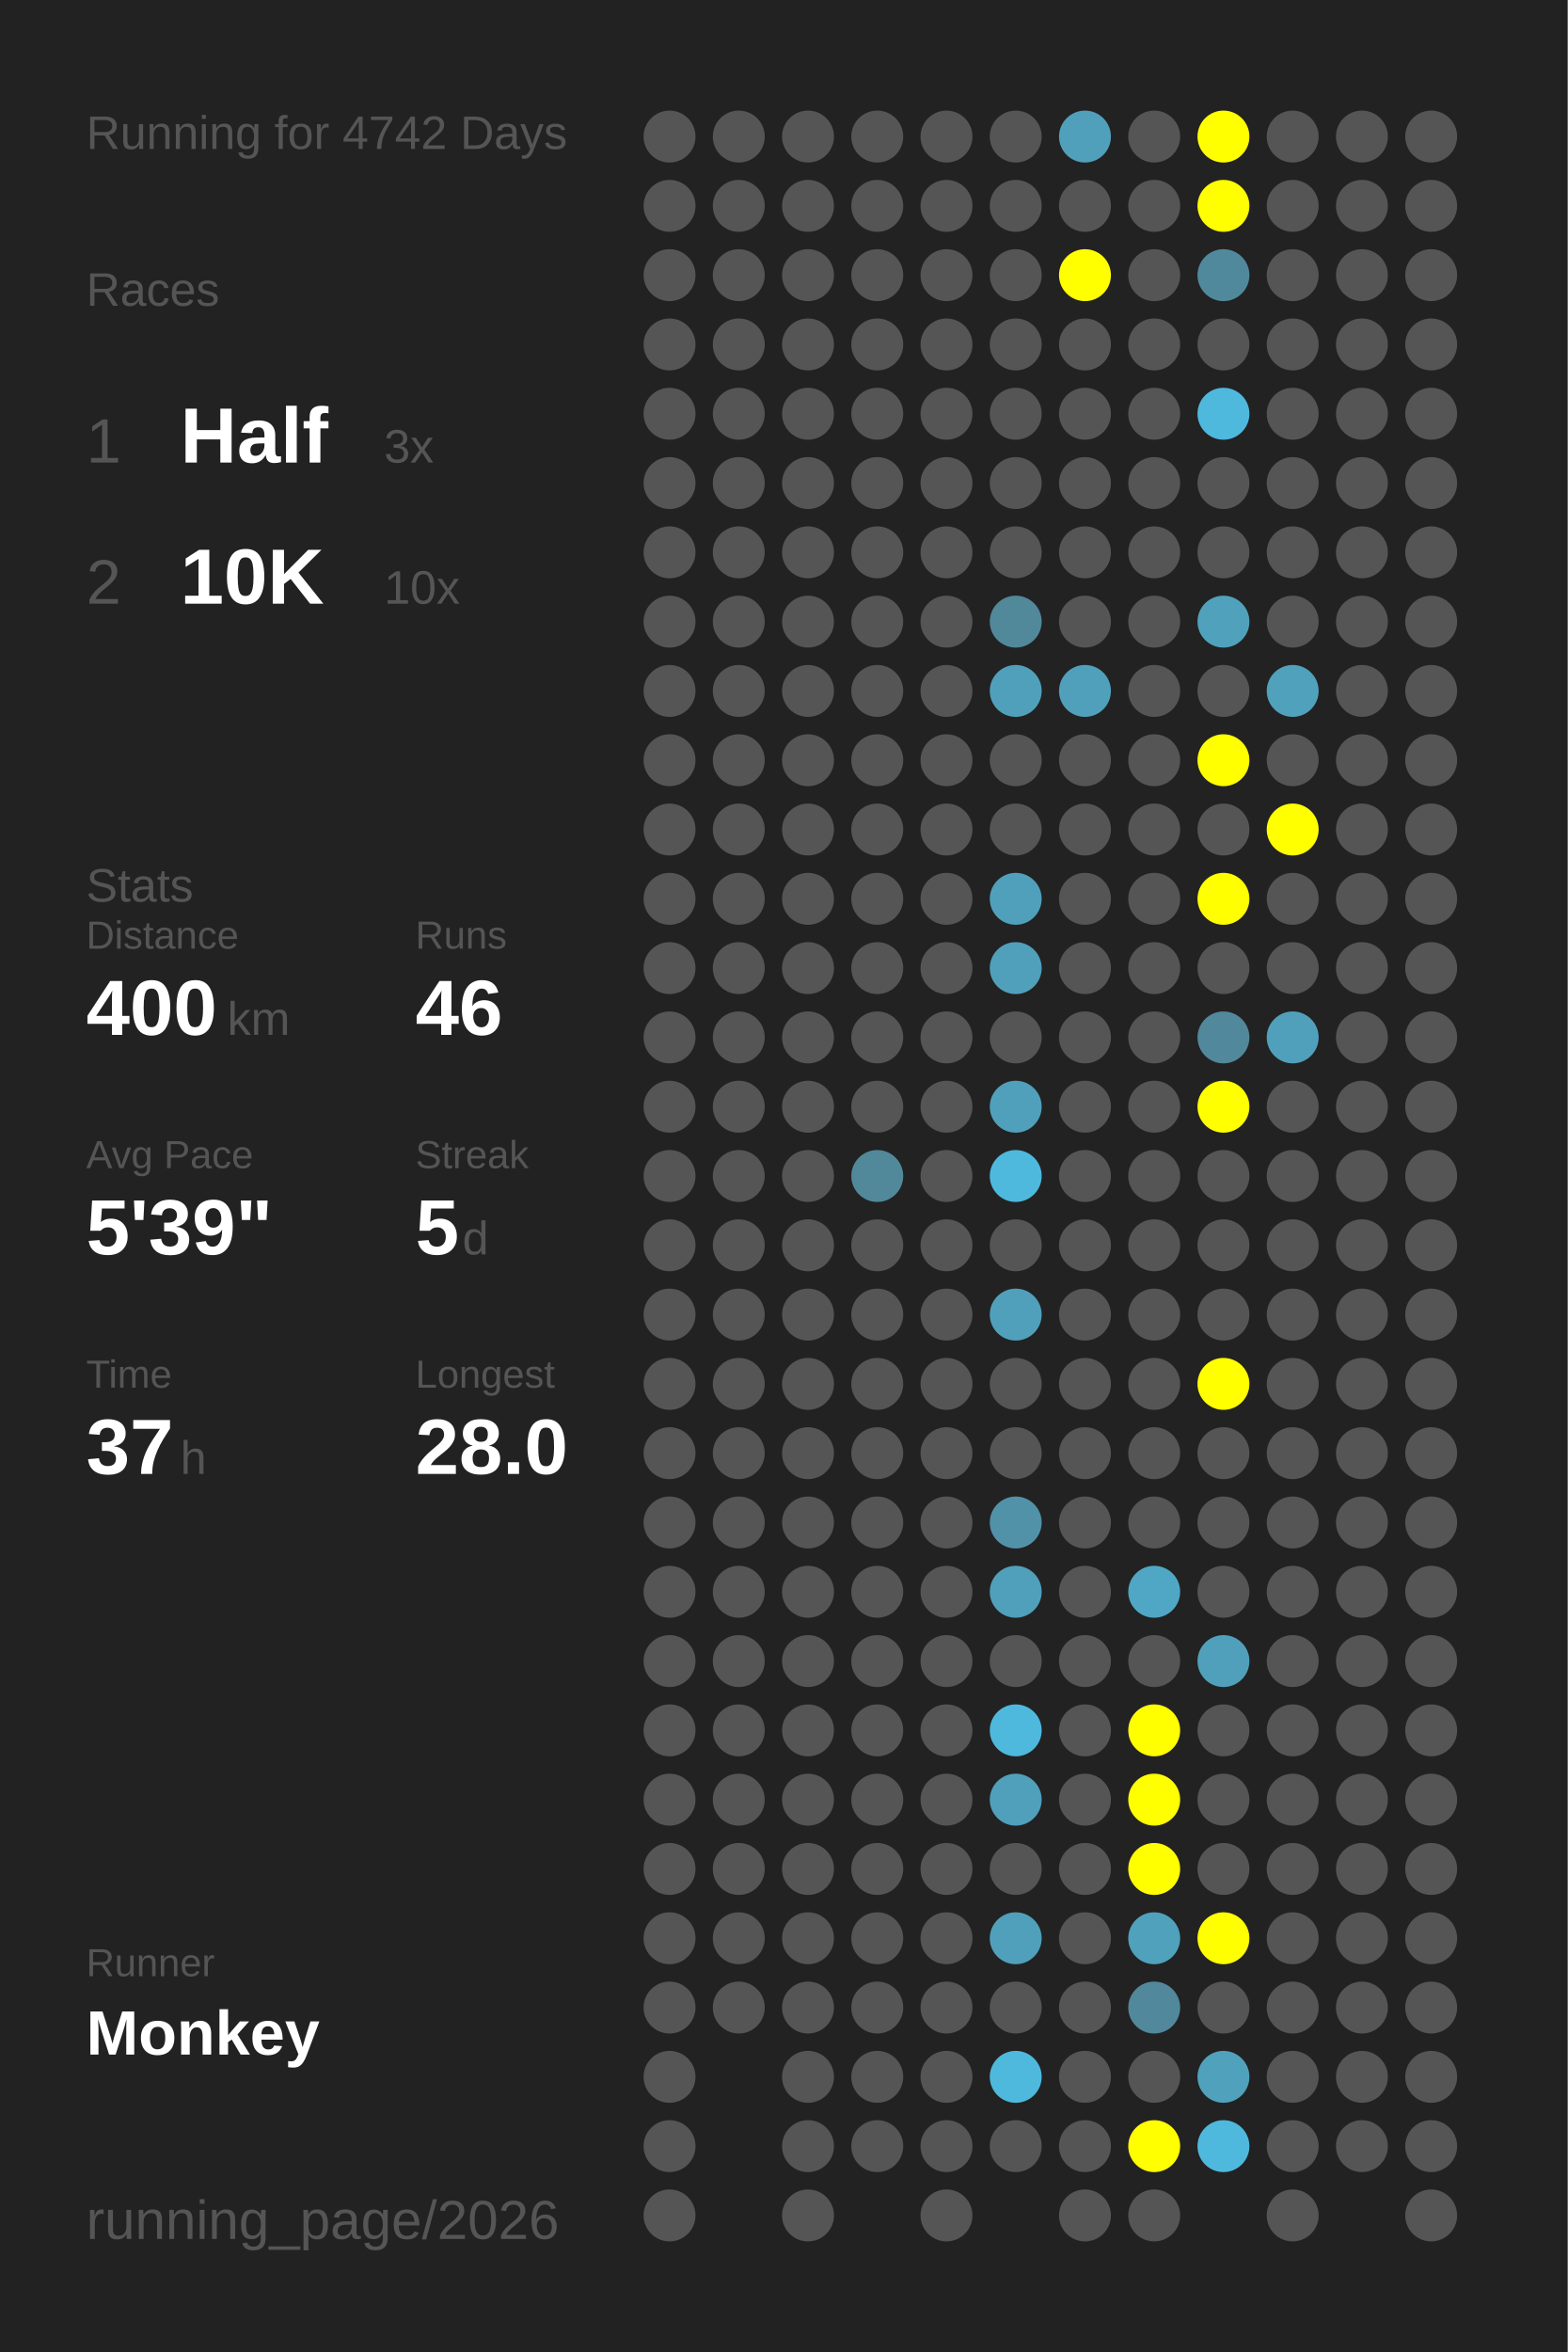
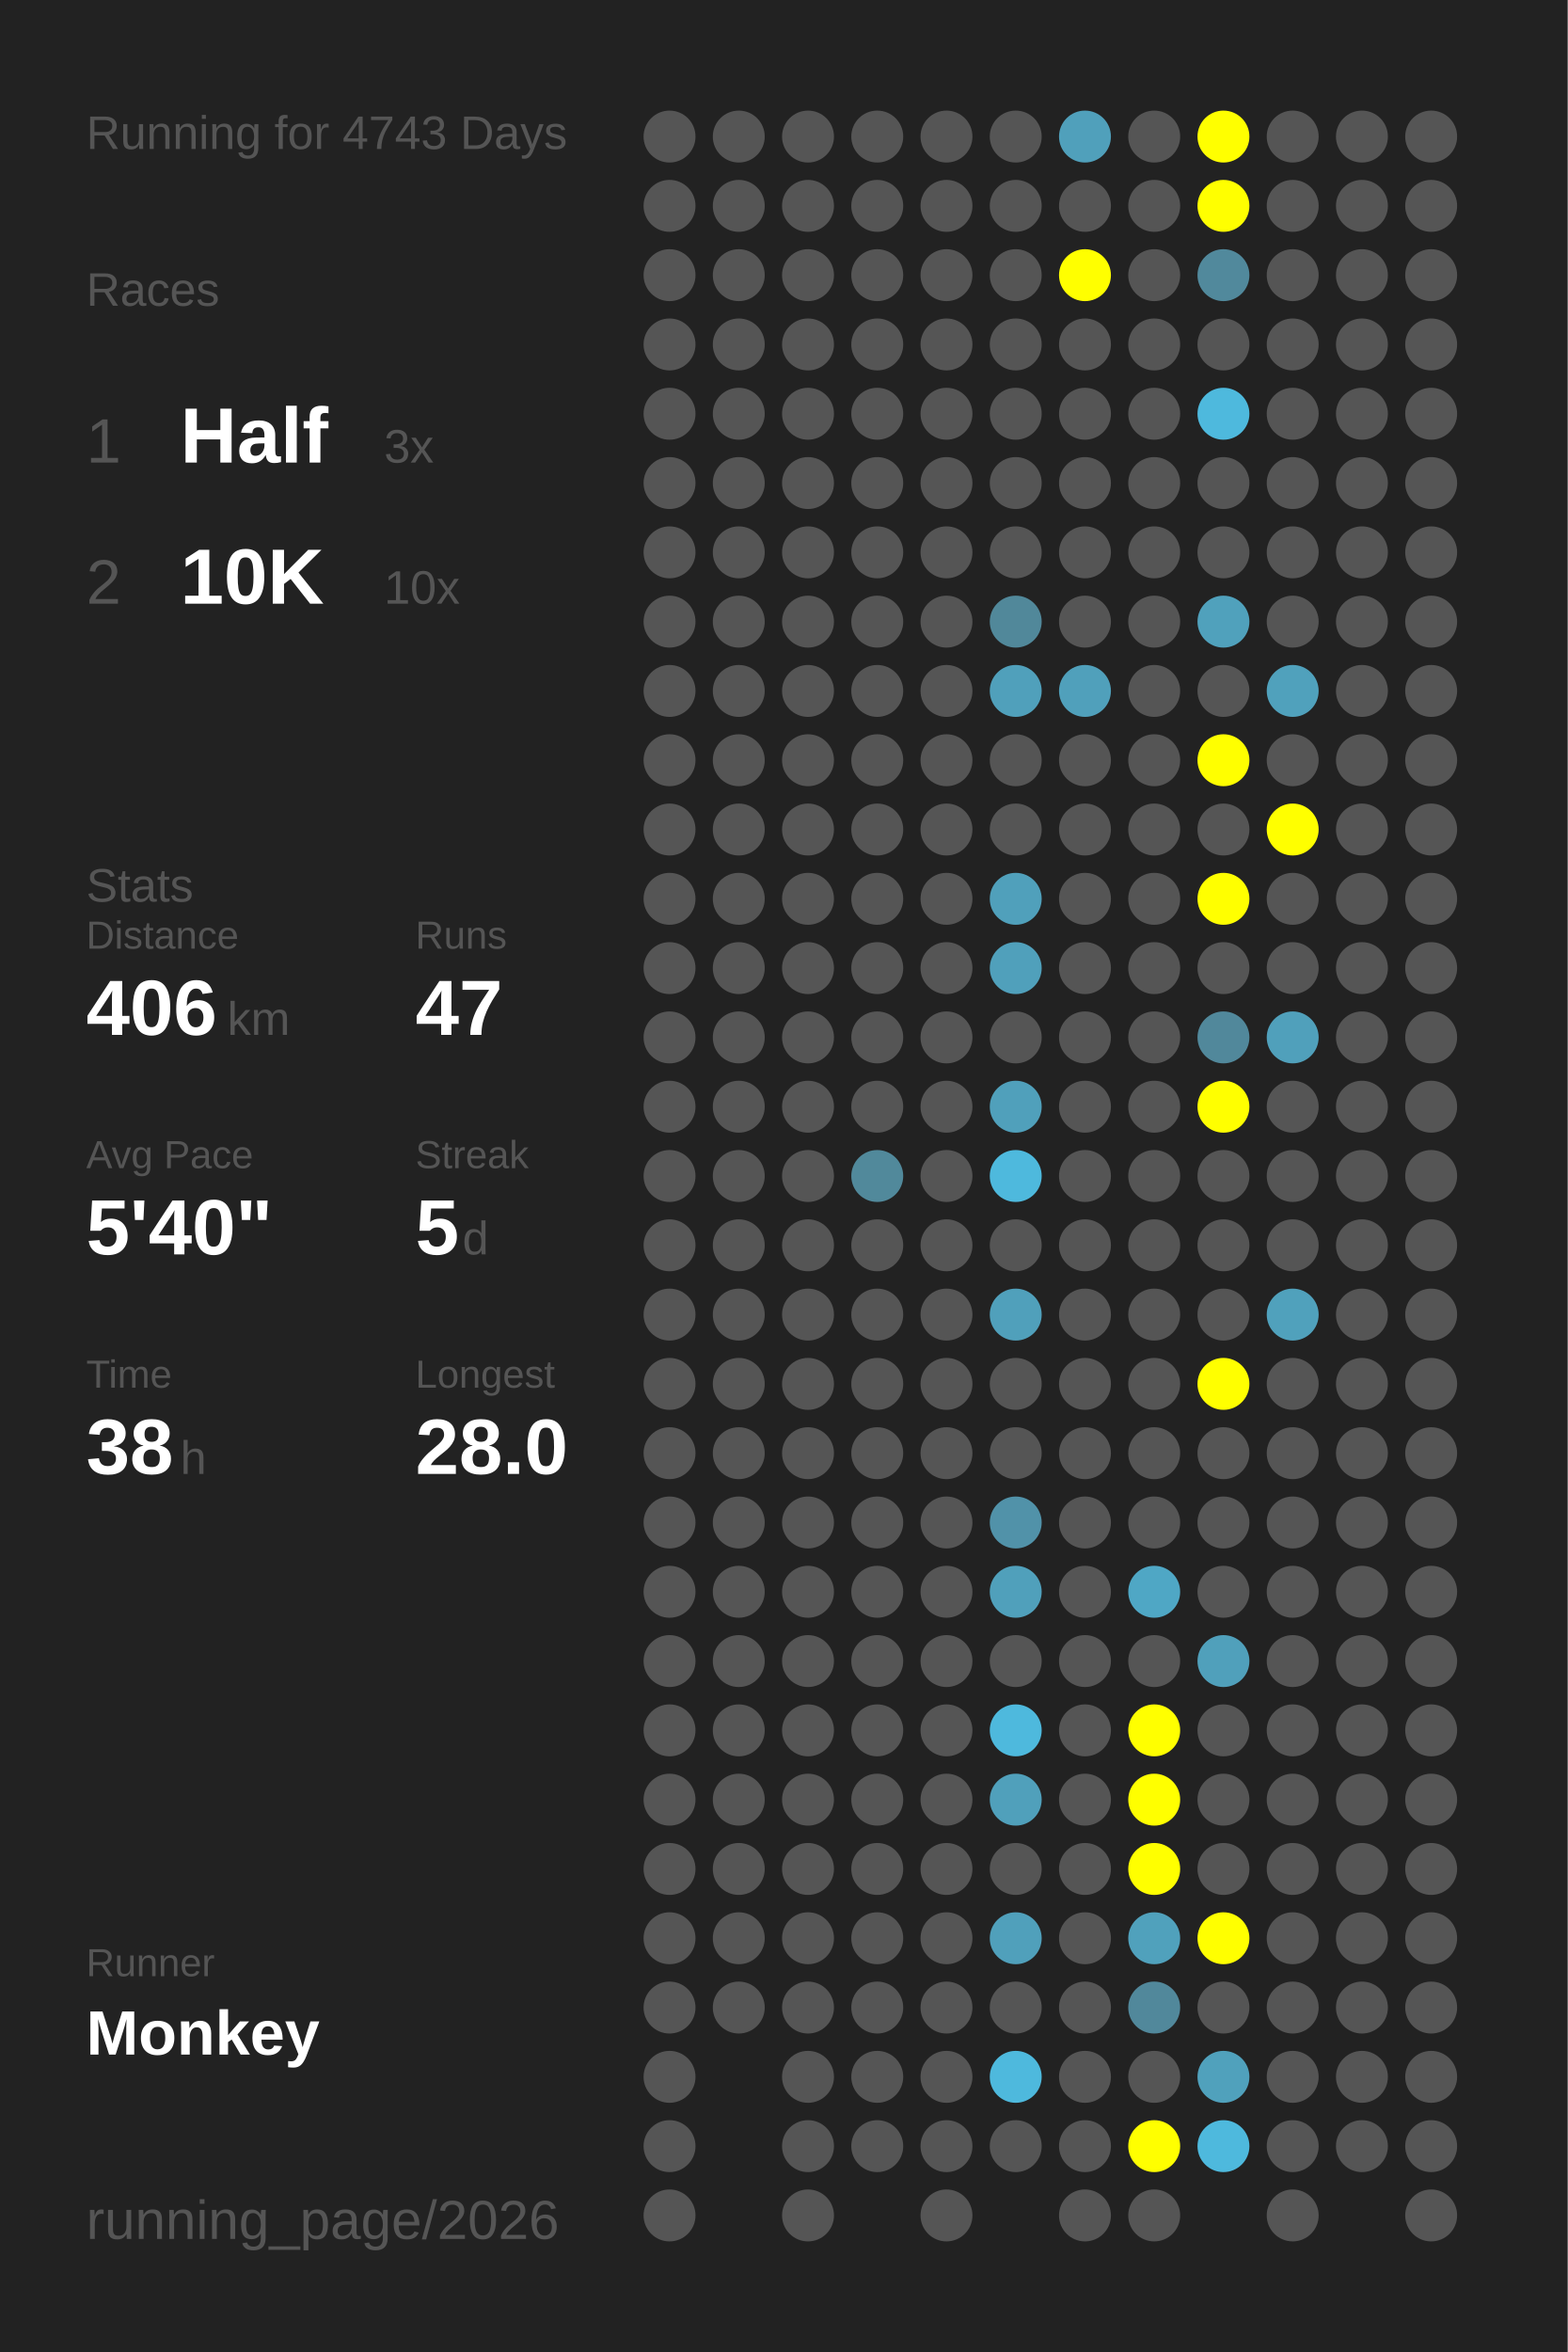
<svg xmlns="http://www.w3.org/2000/svg" baseProfile="full" height="300mm" version="1.1" viewBox="0,0,200,300" width="200mm">
  <defs />
  <rect fill="#222222" height="300" width="200" x="0" y="0" />
-   <text fill="#555555" style="font-size:6px; font-family:Arial;" x="11" y="19">Running for 4742 Days</text>
+   <text fill="#555555" style="font-size:6px; font-family:Arial;" x="11" y="19">Running for 4743 Days</text>
  <text fill="#555555" style="font-size:6px; font-family:Arial;" x="11" y="39">Races</text>
  <text fill="#555555" style="font-size:8px; font-family:Arial;" x="11" y="59">1</text>
  <text fill="#FFFFFF" style="font-size:10px; font-family:Arial; font-weight:bold;" x="23" y="59">Half</text>
  <text fill="#555555" style="font-size:6px; font-family:Arial;" x="49" y="59">3x</text>
  <text fill="#555555" style="font-size:8px; font-family:Arial;" x="11" y="77">2</text>
  <text fill="#FFFFFF" style="font-size:10px; font-family:Arial; font-weight:bold;" x="23" y="77">10K</text>
  <text fill="#555555" style="font-size:6px; font-family:Arial;" x="49" y="77">10x</text>
  <text fill="#555555" style="font-size:6px; font-family:Arial;" x="11" y="115">Stats</text>
  <text fill="#555555" style="font-size:5px; font-family:Arial;" x="11" y="121">Distance</text>
-   <text fill="#FFFFFF" style="font-size:10px; font-family:Arial; font-weight:bold;" x="11" y="132">400</text>
+   <text fill="#FFFFFF" style="font-size:10px; font-family:Arial; font-weight:bold;" x="11" y="132">406</text>
  <text fill="#555555" style="font-size:6px; font-family:Arial;" x="29" y="132">km</text>
  <text fill="#555555" style="font-size:5px; font-family:Arial;" x="53" y="121">Runs</text>
-   <text fill="#FFFFFF" style="font-size:10px; font-family:Arial; font-weight:bold;" x="53" y="132">46</text>
+   <text fill="#FFFFFF" style="font-size:10px; font-family:Arial; font-weight:bold;" x="53" y="132">47</text>
  <text fill="#555555" style="font-size:5px; font-family:Arial;" x="11" y="149">Avg Pace</text>
-   <text fill="#FFFFFF" style="font-size:10px; font-family:Arial; font-weight:bold;" x="11" y="160">5'39"</text>
+   <text fill="#FFFFFF" style="font-size:10px; font-family:Arial; font-weight:bold;" x="11" y="160">5'40"</text>
  <text fill="#555555" style="font-size:5px; font-family:Arial;" x="53" y="149">Streak</text>
  <text fill="#FFFFFF" style="font-size:10px; font-family:Arial; font-weight:bold;" x="53" y="160">5</text>
  <text fill="#555555" style="font-size:6px; font-family:Arial;" x="59" y="160">d</text>
  <text fill="#555555" style="font-size:5px; font-family:Arial;" x="11" y="177">Time</text>
-   <text fill="#FFFFFF" style="font-size:10px; font-family:Arial; font-weight:bold;" x="11" y="188">37</text>
+   <text fill="#FFFFFF" style="font-size:10px; font-family:Arial; font-weight:bold;" x="11" y="188">38</text>
  <text fill="#555555" style="font-size:6px; font-family:Arial;" x="23" y="188">h</text>
  <text fill="#555555" style="font-size:5px; font-family:Arial;" x="53" y="177">Longest</text>
  <text fill="#FFFFFF" style="font-size:10px; font-family:Arial; font-weight:bold;" x="53" y="188">28.0</text>
  <text fill="#555555" style="font-size:5px; font-family:Arial;" x="11" y="252.065">Runner</text>
  <text fill="#FFFFFF" style="font-size:8px; font-family:Arial; font-weight:bold;" x="11" y="262.065">Monkey</text>
  <text fill="#555555" style="font-size:7px; font-family:Arial;" x="11" y="285.581">running_page/2026</text>
  <circle cx="85.417" cy="17.419" fill="#555555" r="3.312" />
  <circle cx="85.417" cy="26.258" fill="#555555" r="3.312" />
  <circle cx="85.417" cy="35.097" fill="#555555" r="3.312" />
  <circle cx="85.417" cy="43.935" fill="#555555" r="3.312" />
  <circle cx="85.417" cy="52.774" fill="#555555" r="3.312" />
  <circle cx="85.417" cy="61.613" fill="#555555" r="3.312" />
  <circle cx="85.417" cy="70.452" fill="#555555" r="3.312" />
  <circle cx="85.417" cy="79.29" fill="#555555" r="3.312" />
  <circle cx="85.417" cy="88.129" fill="#555555" r="3.312" />
  <circle cx="85.417" cy="96.968" fill="#555555" r="3.312" />
  <circle cx="85.417" cy="105.806" fill="#555555" r="3.312" />
  <circle cx="85.417" cy="114.645" fill="#555555" r="3.312" />
  <circle cx="85.417" cy="123.484" fill="#555555" r="3.312" />
  <circle cx="85.417" cy="132.323" fill="#555555" r="3.312" />
  <circle cx="85.417" cy="141.161" fill="#555555" r="3.312" />
  <circle cx="85.417" cy="150" fill="#555555" r="3.312" />
  <circle cx="85.417" cy="158.839" fill="#555555" r="3.312" />
  <circle cx="85.417" cy="167.677" fill="#555555" r="3.312" />
  <circle cx="85.417" cy="176.516" fill="#555555" r="3.312" />
  <circle cx="85.417" cy="185.355" fill="#555555" r="3.312" />
  <circle cx="85.417" cy="194.194" fill="#555555" r="3.312" />
  <circle cx="85.417" cy="203.032" fill="#555555" r="3.312" />
  <circle cx="85.417" cy="211.871" fill="#555555" r="3.312" />
  <circle cx="85.417" cy="220.71" fill="#555555" r="3.312" />
  <circle cx="85.417" cy="229.548" fill="#555555" r="3.312" />
  <circle cx="85.417" cy="238.387" fill="#555555" r="3.312" />
  <circle cx="85.417" cy="247.226" fill="#555555" r="3.312" />
  <circle cx="85.417" cy="256.065" fill="#555555" r="3.312" />
  <circle cx="85.417" cy="264.903" fill="#555555" r="3.312" />
  <circle cx="85.417" cy="273.742" fill="#555555" r="3.312" />
  <circle cx="85.417" cy="282.581" fill="#555555" r="3.312" />
  <circle cx="94.25" cy="17.419" fill="#555555" r="3.312" />
  <circle cx="94.25" cy="26.258" fill="#555555" r="3.312" />
  <circle cx="94.25" cy="35.097" fill="#555555" r="3.312" />
  <circle cx="94.25" cy="43.935" fill="#555555" r="3.312" />
  <circle cx="94.25" cy="52.774" fill="#555555" r="3.312" />
  <circle cx="94.25" cy="61.613" fill="#555555" r="3.312" />
  <circle cx="94.25" cy="70.452" fill="#555555" r="3.312" />
  <circle cx="94.25" cy="79.29" fill="#555555" r="3.312" />
  <circle cx="94.25" cy="88.129" fill="#555555" r="3.312" />
  <circle cx="94.25" cy="96.968" fill="#555555" r="3.312" />
  <circle cx="94.25" cy="105.806" fill="#555555" r="3.312" />
  <circle cx="94.25" cy="114.645" fill="#555555" r="3.312" />
  <circle cx="94.25" cy="123.484" fill="#555555" r="3.312" />
  <circle cx="94.25" cy="132.323" fill="#555555" r="3.312" />
  <circle cx="94.25" cy="141.161" fill="#555555" r="3.312" />
  <circle cx="94.25" cy="150" fill="#555555" r="3.312" />
  <circle cx="94.25" cy="158.839" fill="#555555" r="3.312" />
  <circle cx="94.25" cy="167.677" fill="#555555" r="3.312" />
  <circle cx="94.25" cy="176.516" fill="#555555" r="3.312" />
  <circle cx="94.25" cy="185.355" fill="#555555" r="3.312" />
  <circle cx="94.25" cy="194.194" fill="#555555" r="3.312" />
  <circle cx="94.25" cy="203.032" fill="#555555" r="3.312" />
  <circle cx="94.25" cy="211.871" fill="#555555" r="3.312" />
  <circle cx="94.25" cy="220.71" fill="#555555" r="3.312" />
  <circle cx="94.25" cy="229.548" fill="#555555" r="3.312" />
  <circle cx="94.25" cy="238.387" fill="#555555" r="3.312" />
  <circle cx="94.25" cy="247.226" fill="#555555" r="3.312" />
  <circle cx="94.25" cy="256.065" fill="#555555" r="3.312" />
  <circle cx="103.083" cy="17.419" fill="#555555" r="3.312" />
  <circle cx="103.083" cy="26.258" fill="#555555" r="3.312" />
  <circle cx="103.083" cy="35.097" fill="#555555" r="3.312" />
  <circle cx="103.083" cy="43.935" fill="#555555" r="3.312" />
  <circle cx="103.083" cy="52.774" fill="#555555" r="3.312" />
  <circle cx="103.083" cy="61.613" fill="#555555" r="3.312" />
  <circle cx="103.083" cy="70.452" fill="#555555" r="3.312" />
  <circle cx="103.083" cy="79.29" fill="#555555" r="3.312" />
  <circle cx="103.083" cy="88.129" fill="#555555" r="3.312" />
  <circle cx="103.083" cy="96.968" fill="#555555" r="3.312" />
  <circle cx="103.083" cy="105.806" fill="#555555" r="3.312" />
  <circle cx="103.083" cy="114.645" fill="#555555" r="3.312" />
  <circle cx="103.083" cy="123.484" fill="#555555" r="3.312" />
  <circle cx="103.083" cy="132.323" fill="#555555" r="3.312" />
  <circle cx="103.083" cy="141.161" fill="#555555" r="3.312" />
  <circle cx="103.083" cy="150" fill="#555555" r="3.312" />
  <circle cx="103.083" cy="158.839" fill="#555555" r="3.312" />
  <circle cx="103.083" cy="167.677" fill="#555555" r="3.312" />
  <circle cx="103.083" cy="176.516" fill="#555555" r="3.312" />
  <circle cx="103.083" cy="185.355" fill="#555555" r="3.312" />
  <circle cx="103.083" cy="194.194" fill="#555555" r="3.312" />
  <circle cx="103.083" cy="203.032" fill="#555555" r="3.312" />
  <circle cx="103.083" cy="211.871" fill="#555555" r="3.312" />
  <circle cx="103.083" cy="220.71" fill="#555555" r="3.312" />
  <circle cx="103.083" cy="229.548" fill="#555555" r="3.312" />
  <circle cx="103.083" cy="238.387" fill="#555555" r="3.312" />
  <circle cx="103.083" cy="247.226" fill="#555555" r="3.312" />
  <circle cx="103.083" cy="256.065" fill="#555555" r="3.312" />
  <circle cx="103.083" cy="264.903" fill="#555555" r="3.312" />
  <circle cx="103.083" cy="273.742" fill="#555555" r="3.312" />
  <circle cx="103.083" cy="282.581" fill="#555555" r="3.312" />
  <circle cx="111.917" cy="17.419" fill="#555555" r="3.312" />
  <circle cx="111.917" cy="26.258" fill="#555555" r="3.312" />
  <circle cx="111.917" cy="35.097" fill="#555555" r="3.312" />
  <circle cx="111.917" cy="43.935" fill="#555555" r="3.312" />
  <circle cx="111.917" cy="52.774" fill="#555555" r="3.312" />
  <circle cx="111.917" cy="61.613" fill="#555555" r="3.312" />
  <circle cx="111.917" cy="70.452" fill="#555555" r="3.312" />
  <circle cx="111.917" cy="79.29" fill="#555555" r="3.312" />
  <circle cx="111.917" cy="88.129" fill="#555555" r="3.312" />
  <circle cx="111.917" cy="96.968" fill="#555555" r="3.312" />
  <circle cx="111.917" cy="105.806" fill="#555555" r="3.312" />
  <circle cx="111.917" cy="114.645" fill="#555555" r="3.312" />
  <circle cx="111.917" cy="123.484" fill="#555555" r="3.312" />
  <circle cx="111.917" cy="132.323" fill="#555555" r="3.312" />
  <circle cx="111.917" cy="141.161" fill="#555555" r="3.312" />
  <circle cx="111.917" cy="150" fill="#51899b" r="3.312" />
  <circle cx="111.917" cy="158.839" fill="#555555" r="3.312" />
  <circle cx="111.917" cy="167.677" fill="#555555" r="3.312" />
  <circle cx="111.917" cy="176.516" fill="#555555" r="3.312" />
  <circle cx="111.917" cy="185.355" fill="#555555" r="3.312" />
  <circle cx="111.917" cy="194.194" fill="#555555" r="3.312" />
  <circle cx="111.917" cy="203.032" fill="#555555" r="3.312" />
  <circle cx="111.917" cy="211.871" fill="#555555" r="3.312" />
  <circle cx="111.917" cy="220.71" fill="#555555" r="3.312" />
  <circle cx="111.917" cy="229.548" fill="#555555" r="3.312" />
  <circle cx="111.917" cy="238.387" fill="#555555" r="3.312" />
  <circle cx="111.917" cy="247.226" fill="#555555" r="3.312" />
  <circle cx="111.917" cy="256.065" fill="#555555" r="3.312" />
  <circle cx="111.917" cy="264.903" fill="#555555" r="3.312" />
  <circle cx="111.917" cy="273.742" fill="#555555" r="3.312" />
  <circle cx="120.75" cy="17.419" fill="#555555" r="3.312" />
  <circle cx="120.75" cy="26.258" fill="#555555" r="3.312" />
  <circle cx="120.75" cy="35.097" fill="#555555" r="3.312" />
  <circle cx="120.75" cy="43.935" fill="#555555" r="3.312" />
  <circle cx="120.75" cy="52.774" fill="#555555" r="3.312" />
  <circle cx="120.75" cy="61.613" fill="#555555" r="3.312" />
  <circle cx="120.75" cy="70.452" fill="#555555" r="3.312" />
  <circle cx="120.75" cy="79.29" fill="#555555" r="3.312" />
  <circle cx="120.75" cy="88.129" fill="#555555" r="3.312" />
  <circle cx="120.75" cy="96.968" fill="#555555" r="3.312" />
  <circle cx="120.75" cy="105.806" fill="#555555" r="3.312" />
  <circle cx="120.75" cy="114.645" fill="#555555" r="3.312" />
  <circle cx="120.75" cy="123.484" fill="#555555" r="3.312" />
  <circle cx="120.75" cy="132.323" fill="#555555" r="3.312" />
  <circle cx="120.75" cy="141.161" fill="#555555" r="3.312" />
  <circle cx="120.75" cy="150" fill="#555555" r="3.312" />
  <circle cx="120.75" cy="158.839" fill="#555555" r="3.312" />
  <circle cx="120.75" cy="167.677" fill="#555555" r="3.312" />
  <circle cx="120.75" cy="176.516" fill="#555555" r="3.312" />
  <circle cx="120.75" cy="185.355" fill="#555555" r="3.312" />
  <circle cx="120.75" cy="194.194" fill="#555555" r="3.312" />
  <circle cx="120.75" cy="203.032" fill="#555555" r="3.312" />
  <circle cx="120.75" cy="211.871" fill="#555555" r="3.312" />
  <circle cx="120.75" cy="220.71" fill="#555555" r="3.312" />
  <circle cx="120.75" cy="229.548" fill="#555555" r="3.312" />
  <circle cx="120.75" cy="238.387" fill="#555555" r="3.312" />
  <circle cx="120.75" cy="247.226" fill="#555555" r="3.312" />
  <circle cx="120.75" cy="256.065" fill="#555555" r="3.312" />
  <circle cx="120.75" cy="264.903" fill="#555555" r="3.312" />
  <circle cx="120.75" cy="273.742" fill="#555555" r="3.312" />
  <circle cx="120.75" cy="282.581" fill="#555555" r="3.312" />
  <circle cx="129.583" cy="17.419" fill="#555555" r="3.312" />
  <circle cx="129.583" cy="26.258" fill="#555555" r="3.312" />
  <circle cx="129.583" cy="35.097" fill="#555555" r="3.312" />
  <circle cx="129.583" cy="43.935" fill="#555555" r="3.312" />
  <circle cx="129.583" cy="52.774" fill="#555555" r="3.312" />
  <circle cx="129.583" cy="61.613" fill="#555555" r="3.312" />
  <circle cx="129.583" cy="70.452" fill="#555555" r="3.312" />
  <circle cx="129.583" cy="79.29" fill="#51889a" r="3.312" />
  <circle cx="129.583" cy="88.129" fill="#50a0bb" r="3.312" />
  <circle cx="129.583" cy="96.968" fill="#555555" r="3.312" />
  <circle cx="129.583" cy="105.806" fill="#555555" r="3.312" />
  <circle cx="129.583" cy="114.645" fill="#50a0bb" r="3.312" />
  <circle cx="129.583" cy="123.484" fill="#50a0bb" r="3.312" />
  <circle cx="129.583" cy="132.323" fill="#555555" r="3.312" />
  <circle cx="129.583" cy="141.161" fill="#50a0bb" r="3.312" />
  <circle cx="129.583" cy="150" fill="#4eb9dd" r="3.312" />
  <circle cx="129.583" cy="158.839" fill="#555555" r="3.312" />
  <circle cx="129.583" cy="167.677" fill="#50a0bb" r="3.312" />
  <circle cx="129.583" cy="176.516" fill="#555555" r="3.312" />
  <circle cx="129.583" cy="185.355" fill="#555555" r="3.312" />
  <circle cx="129.583" cy="194.194" fill="#5192a9" r="3.312" />
  <circle cx="129.583" cy="203.032" fill="#50a0bb" r="3.312" />
  <circle cx="129.583" cy="211.871" fill="#555555" r="3.312" />
  <circle cx="129.583" cy="220.71" fill="#4eb9dd" r="3.312" />
  <circle cx="129.583" cy="229.548" fill="#50a0bb" r="3.312" />
  <circle cx="129.583" cy="238.387" fill="#555555" r="3.312" />
  <circle cx="129.583" cy="247.226" fill="#50a0bb" r="3.312" />
  <circle cx="129.583" cy="256.065" fill="#555555" r="3.312" />
  <circle cx="129.583" cy="264.903" fill="#4eb9dd" r="3.312" />
  <circle cx="129.583" cy="273.742" fill="#555555" r="3.312" />
  <circle cx="138.417" cy="17.419" fill="#50a0bb" r="3.312" />
  <circle cx="138.417" cy="26.258" fill="#555555" r="3.312" />
  <circle cx="138.417" cy="35.097" fill="#FFFF00" r="3.312" />
  <circle cx="138.417" cy="43.935" fill="#555555" r="3.312" />
  <circle cx="138.417" cy="52.774" fill="#555555" r="3.312" />
  <circle cx="138.417" cy="61.613" fill="#555555" r="3.312" />
  <circle cx="138.417" cy="70.452" fill="#555555" r="3.312" />
  <circle cx="138.417" cy="79.29" fill="#555555" r="3.312" />
  <circle cx="138.417" cy="88.129" fill="#50a0bb" r="3.312" />
  <circle cx="138.417" cy="96.968" fill="#555555" r="3.312" />
  <circle cx="138.417" cy="105.806" fill="#555555" r="3.312" />
  <circle cx="138.417" cy="114.645" fill="#555555" r="3.312" />
  <circle cx="138.417" cy="123.484" fill="#555555" r="3.312" />
  <circle cx="138.417" cy="132.323" fill="#555555" r="3.312" />
  <circle cx="138.417" cy="141.161" fill="#555555" r="3.312" />
  <circle cx="138.417" cy="150" fill="#555555" r="3.312" />
  <circle cx="138.417" cy="158.839" fill="#555555" r="3.312" />
  <circle cx="138.417" cy="167.677" fill="#555555" r="3.312" />
  <circle cx="138.417" cy="176.516" fill="#555555" r="3.312" />
  <circle cx="138.417" cy="185.355" fill="#555555" r="3.312" />
  <circle cx="138.417" cy="194.194" fill="#555555" r="3.312" />
  <circle cx="138.417" cy="203.032" fill="#555555" r="3.312" />
  <circle cx="138.417" cy="211.871" fill="#555555" r="3.312" />
  <circle cx="138.417" cy="220.71" fill="#555555" r="3.312" />
  <circle cx="138.417" cy="229.548" fill="#555555" r="3.312" />
  <circle cx="138.417" cy="238.387" fill="#555555" r="3.312" />
  <circle cx="138.417" cy="247.226" fill="#555555" r="3.312" />
  <circle cx="138.417" cy="256.065" fill="#555555" r="3.312" />
  <circle cx="138.417" cy="264.903" fill="#555555" r="3.312" />
  <circle cx="138.417" cy="273.742" fill="#555555" r="3.312" />
  <circle cx="138.417" cy="282.581" fill="#555555" r="3.312" />
  <circle cx="147.25" cy="17.419" fill="#555555" r="3.312" />
  <circle cx="147.25" cy="26.258" fill="#555555" r="3.312" />
  <circle cx="147.25" cy="35.097" fill="#555555" r="3.312" />
  <circle cx="147.25" cy="43.935" fill="#555555" r="3.312" />
  <circle cx="147.25" cy="52.774" fill="#555555" r="3.312" />
  <circle cx="147.25" cy="61.613" fill="#555555" r="3.312" />
  <circle cx="147.25" cy="70.452" fill="#555555" r="3.312" />
  <circle cx="147.25" cy="79.29" fill="#555555" r="3.312" />
  <circle cx="147.25" cy="88.129" fill="#555555" r="3.312" />
  <circle cx="147.25" cy="96.968" fill="#555555" r="3.312" />
  <circle cx="147.25" cy="105.806" fill="#555555" r="3.312" />
  <circle cx="147.25" cy="114.645" fill="#555555" r="3.312" />
  <circle cx="147.25" cy="123.484" fill="#555555" r="3.312" />
  <circle cx="147.25" cy="132.323" fill="#555555" r="3.312" />
  <circle cx="147.25" cy="141.161" fill="#555555" r="3.312" />
  <circle cx="147.25" cy="150" fill="#555555" r="3.312" />
  <circle cx="147.25" cy="158.839" fill="#555555" r="3.312" />
  <circle cx="147.25" cy="167.677" fill="#555555" r="3.312" />
  <circle cx="147.25" cy="176.516" fill="#555555" r="3.312" />
  <circle cx="147.25" cy="185.355" fill="#555555" r="3.312" />
  <circle cx="147.25" cy="194.194" fill="#555555" r="3.312" />
  <circle cx="147.25" cy="203.032" fill="#4fa7c5" r="3.312" />
  <circle cx="147.25" cy="211.871" fill="#555555" r="3.312" />
  <circle cx="147.25" cy="220.71" fill="#FFFF00" r="3.312" />
  <circle cx="147.25" cy="229.548" fill="#FFFF00" r="3.312" />
  <circle cx="147.25" cy="238.387" fill="#FFFF00" r="3.312" />
  <circle cx="147.25" cy="247.226" fill="#50a1bc" r="3.312" />
  <circle cx="147.25" cy="256.065" fill="#51889b" r="3.312" />
  <circle cx="147.25" cy="264.903" fill="#555555" r="3.312" />
  <circle cx="147.25" cy="273.742" fill="#FFFF00" r="3.312" />
  <circle cx="147.25" cy="282.581" fill="#555555" r="3.312" />
  <circle cx="156.083" cy="17.419" fill="#FFFF00" r="3.312" />
  <circle cx="156.083" cy="26.258" fill="#FFFF00" r="3.312" />
  <circle cx="156.083" cy="35.097" fill="#51899c" r="3.312" />
  <circle cx="156.083" cy="43.935" fill="#555555" r="3.312" />
  <circle cx="156.083" cy="52.774" fill="#4eb9dd" r="3.312" />
  <circle cx="156.083" cy="61.613" fill="#555555" r="3.312" />
  <circle cx="156.083" cy="70.452" fill="#555555" r="3.312" />
  <circle cx="156.083" cy="79.29" fill="#50a1bc" r="3.312" />
  <circle cx="156.083" cy="88.129" fill="#555555" r="3.312" />
  <circle cx="156.083" cy="96.968" fill="#FFFF00" r="3.312" />
  <circle cx="156.083" cy="105.806" fill="#555555" r="3.312" />
  <circle cx="156.083" cy="114.645" fill="#FFFF00" r="3.312" />
  <circle cx="156.083" cy="123.484" fill="#555555" r="3.312" />
  <circle cx="156.083" cy="132.323" fill="#51889b" r="3.312" />
  <circle cx="156.083" cy="141.161" fill="#FFFF00" r="3.312" />
  <circle cx="156.083" cy="150" fill="#555555" r="3.312" />
  <circle cx="156.083" cy="158.839" fill="#555555" r="3.312" />
  <circle cx="156.083" cy="167.677" fill="#555555" r="3.312" />
  <circle cx="156.083" cy="176.516" fill="#FFFF00" r="3.312" />
  <circle cx="156.083" cy="185.355" fill="#555555" r="3.312" />
  <circle cx="156.083" cy="194.194" fill="#555555" r="3.312" />
  <circle cx="156.083" cy="203.032" fill="#555555" r="3.312" />
  <circle cx="156.083" cy="211.871" fill="#50a0bb" r="3.312" />
  <circle cx="156.083" cy="220.71" fill="#555555" r="3.312" />
  <circle cx="156.083" cy="229.548" fill="#555555" r="3.312" />
  <circle cx="156.083" cy="238.387" fill="#555555" r="3.312" />
  <circle cx="156.083" cy="247.226" fill="#FFFF00" r="3.312" />
  <circle cx="156.083" cy="256.065" fill="#555555" r="3.312" />
  <circle cx="156.083" cy="264.903" fill="#50a1bc" r="3.312" />
  <circle cx="156.083" cy="273.742" fill="#4eb9dd" r="3.312" />
  <circle cx="164.917" cy="17.419" fill="#555555" r="3.312" />
  <circle cx="164.917" cy="26.258" fill="#555555" r="3.312" />
  <circle cx="164.917" cy="35.097" fill="#555555" r="3.312" />
  <circle cx="164.917" cy="43.935" fill="#555555" r="3.312" />
  <circle cx="164.917" cy="52.774" fill="#555555" r="3.312" />
  <circle cx="164.917" cy="61.613" fill="#555555" r="3.312" />
  <circle cx="164.917" cy="70.452" fill="#555555" r="3.312" />
  <circle cx="164.917" cy="79.29" fill="#555555" r="3.312" />
  <circle cx="164.917" cy="88.129" fill="#50a1bc" r="3.312" />
  <circle cx="164.917" cy="96.968" fill="#555555" r="3.312" />
  <circle cx="164.917" cy="105.806" fill="#FFFF00" r="3.312" />
  <circle cx="164.917" cy="114.645" fill="#555555" r="3.312" />
  <circle cx="164.917" cy="123.484" fill="#555555" r="3.312" />
  <circle cx="164.917" cy="132.323" fill="#50a0bb" r="3.312" />
  <circle cx="164.917" cy="141.161" fill="#555555" r="3.312" />
  <circle cx="164.917" cy="150" fill="#555555" r="3.312" />
  <circle cx="164.917" cy="158.839" fill="#555555" r="3.312" />
-   <circle cx="164.917" cy="167.677" fill="#555555" r="3.312" />
+   <circle cx="164.917" cy="167.677" fill="#50a1bc" r="3.312" />
  <circle cx="164.917" cy="176.516" fill="#555555" r="3.312" />
  <circle cx="164.917" cy="185.355" fill="#555555" r="3.312" />
  <circle cx="164.917" cy="194.194" fill="#555555" r="3.312" />
  <circle cx="164.917" cy="203.032" fill="#555555" r="3.312" />
  <circle cx="164.917" cy="211.871" fill="#555555" r="3.312" />
  <circle cx="164.917" cy="220.71" fill="#555555" r="3.312" />
  <circle cx="164.917" cy="229.548" fill="#555555" r="3.312" />
  <circle cx="164.917" cy="238.387" fill="#555555" r="3.312" />
  <circle cx="164.917" cy="247.226" fill="#555555" r="3.312" />
  <circle cx="164.917" cy="256.065" fill="#555555" r="3.312" />
  <circle cx="164.917" cy="264.903" fill="#555555" r="3.312" />
  <circle cx="164.917" cy="273.742" fill="#555555" r="3.312" />
  <circle cx="164.917" cy="282.581" fill="#555555" r="3.312" />
  <circle cx="173.75" cy="17.419" fill="#555555" r="3.312" />
  <circle cx="173.75" cy="26.258" fill="#555555" r="3.312" />
  <circle cx="173.75" cy="35.097" fill="#555555" r="3.312" />
  <circle cx="173.75" cy="43.935" fill="#555555" r="3.312" />
  <circle cx="173.75" cy="52.774" fill="#555555" r="3.312" />
  <circle cx="173.75" cy="61.613" fill="#555555" r="3.312" />
  <circle cx="173.75" cy="70.452" fill="#555555" r="3.312" />
  <circle cx="173.75" cy="79.29" fill="#555555" r="3.312" />
  <circle cx="173.75" cy="88.129" fill="#555555" r="3.312" />
  <circle cx="173.75" cy="96.968" fill="#555555" r="3.312" />
  <circle cx="173.75" cy="105.806" fill="#555555" r="3.312" />
  <circle cx="173.75" cy="114.645" fill="#555555" r="3.312" />
  <circle cx="173.75" cy="123.484" fill="#555555" r="3.312" />
  <circle cx="173.75" cy="132.323" fill="#555555" r="3.312" />
  <circle cx="173.75" cy="141.161" fill="#555555" r="3.312" />
  <circle cx="173.75" cy="150" fill="#555555" r="3.312" />
  <circle cx="173.75" cy="158.839" fill="#555555" r="3.312" />
  <circle cx="173.75" cy="167.677" fill="#555555" r="3.312" />
  <circle cx="173.75" cy="176.516" fill="#555555" r="3.312" />
  <circle cx="173.75" cy="185.355" fill="#555555" r="3.312" />
  <circle cx="173.75" cy="194.194" fill="#555555" r="3.312" />
  <circle cx="173.75" cy="203.032" fill="#555555" r="3.312" />
  <circle cx="173.75" cy="211.871" fill="#555555" r="3.312" />
  <circle cx="173.75" cy="220.71" fill="#555555" r="3.312" />
  <circle cx="173.75" cy="229.548" fill="#555555" r="3.312" />
  <circle cx="173.75" cy="238.387" fill="#555555" r="3.312" />
  <circle cx="173.75" cy="247.226" fill="#555555" r="3.312" />
  <circle cx="173.75" cy="256.065" fill="#555555" r="3.312" />
  <circle cx="173.75" cy="264.903" fill="#555555" r="3.312" />
  <circle cx="173.75" cy="273.742" fill="#555555" r="3.312" />
  <circle cx="182.583" cy="17.419" fill="#555555" r="3.312" />
  <circle cx="182.583" cy="26.258" fill="#555555" r="3.312" />
  <circle cx="182.583" cy="35.097" fill="#555555" r="3.312" />
  <circle cx="182.583" cy="43.935" fill="#555555" r="3.312" />
  <circle cx="182.583" cy="52.774" fill="#555555" r="3.312" />
  <circle cx="182.583" cy="61.613" fill="#555555" r="3.312" />
  <circle cx="182.583" cy="70.452" fill="#555555" r="3.312" />
  <circle cx="182.583" cy="79.29" fill="#555555" r="3.312" />
  <circle cx="182.583" cy="88.129" fill="#555555" r="3.312" />
  <circle cx="182.583" cy="96.968" fill="#555555" r="3.312" />
  <circle cx="182.583" cy="105.806" fill="#555555" r="3.312" />
  <circle cx="182.583" cy="114.645" fill="#555555" r="3.312" />
  <circle cx="182.583" cy="123.484" fill="#555555" r="3.312" />
  <circle cx="182.583" cy="132.323" fill="#555555" r="3.312" />
  <circle cx="182.583" cy="141.161" fill="#555555" r="3.312" />
  <circle cx="182.583" cy="150" fill="#555555" r="3.312" />
  <circle cx="182.583" cy="158.839" fill="#555555" r="3.312" />
  <circle cx="182.583" cy="167.677" fill="#555555" r="3.312" />
  <circle cx="182.583" cy="176.516" fill="#555555" r="3.312" />
  <circle cx="182.583" cy="185.355" fill="#555555" r="3.312" />
  <circle cx="182.583" cy="194.194" fill="#555555" r="3.312" />
  <circle cx="182.583" cy="203.032" fill="#555555" r="3.312" />
  <circle cx="182.583" cy="211.871" fill="#555555" r="3.312" />
  <circle cx="182.583" cy="220.71" fill="#555555" r="3.312" />
  <circle cx="182.583" cy="229.548" fill="#555555" r="3.312" />
  <circle cx="182.583" cy="238.387" fill="#555555" r="3.312" />
  <circle cx="182.583" cy="247.226" fill="#555555" r="3.312" />
  <circle cx="182.583" cy="256.065" fill="#555555" r="3.312" />
  <circle cx="182.583" cy="264.903" fill="#555555" r="3.312" />
  <circle cx="182.583" cy="273.742" fill="#555555" r="3.312" />
  <circle cx="182.583" cy="282.581" fill="#555555" r="3.312" />
</svg>
